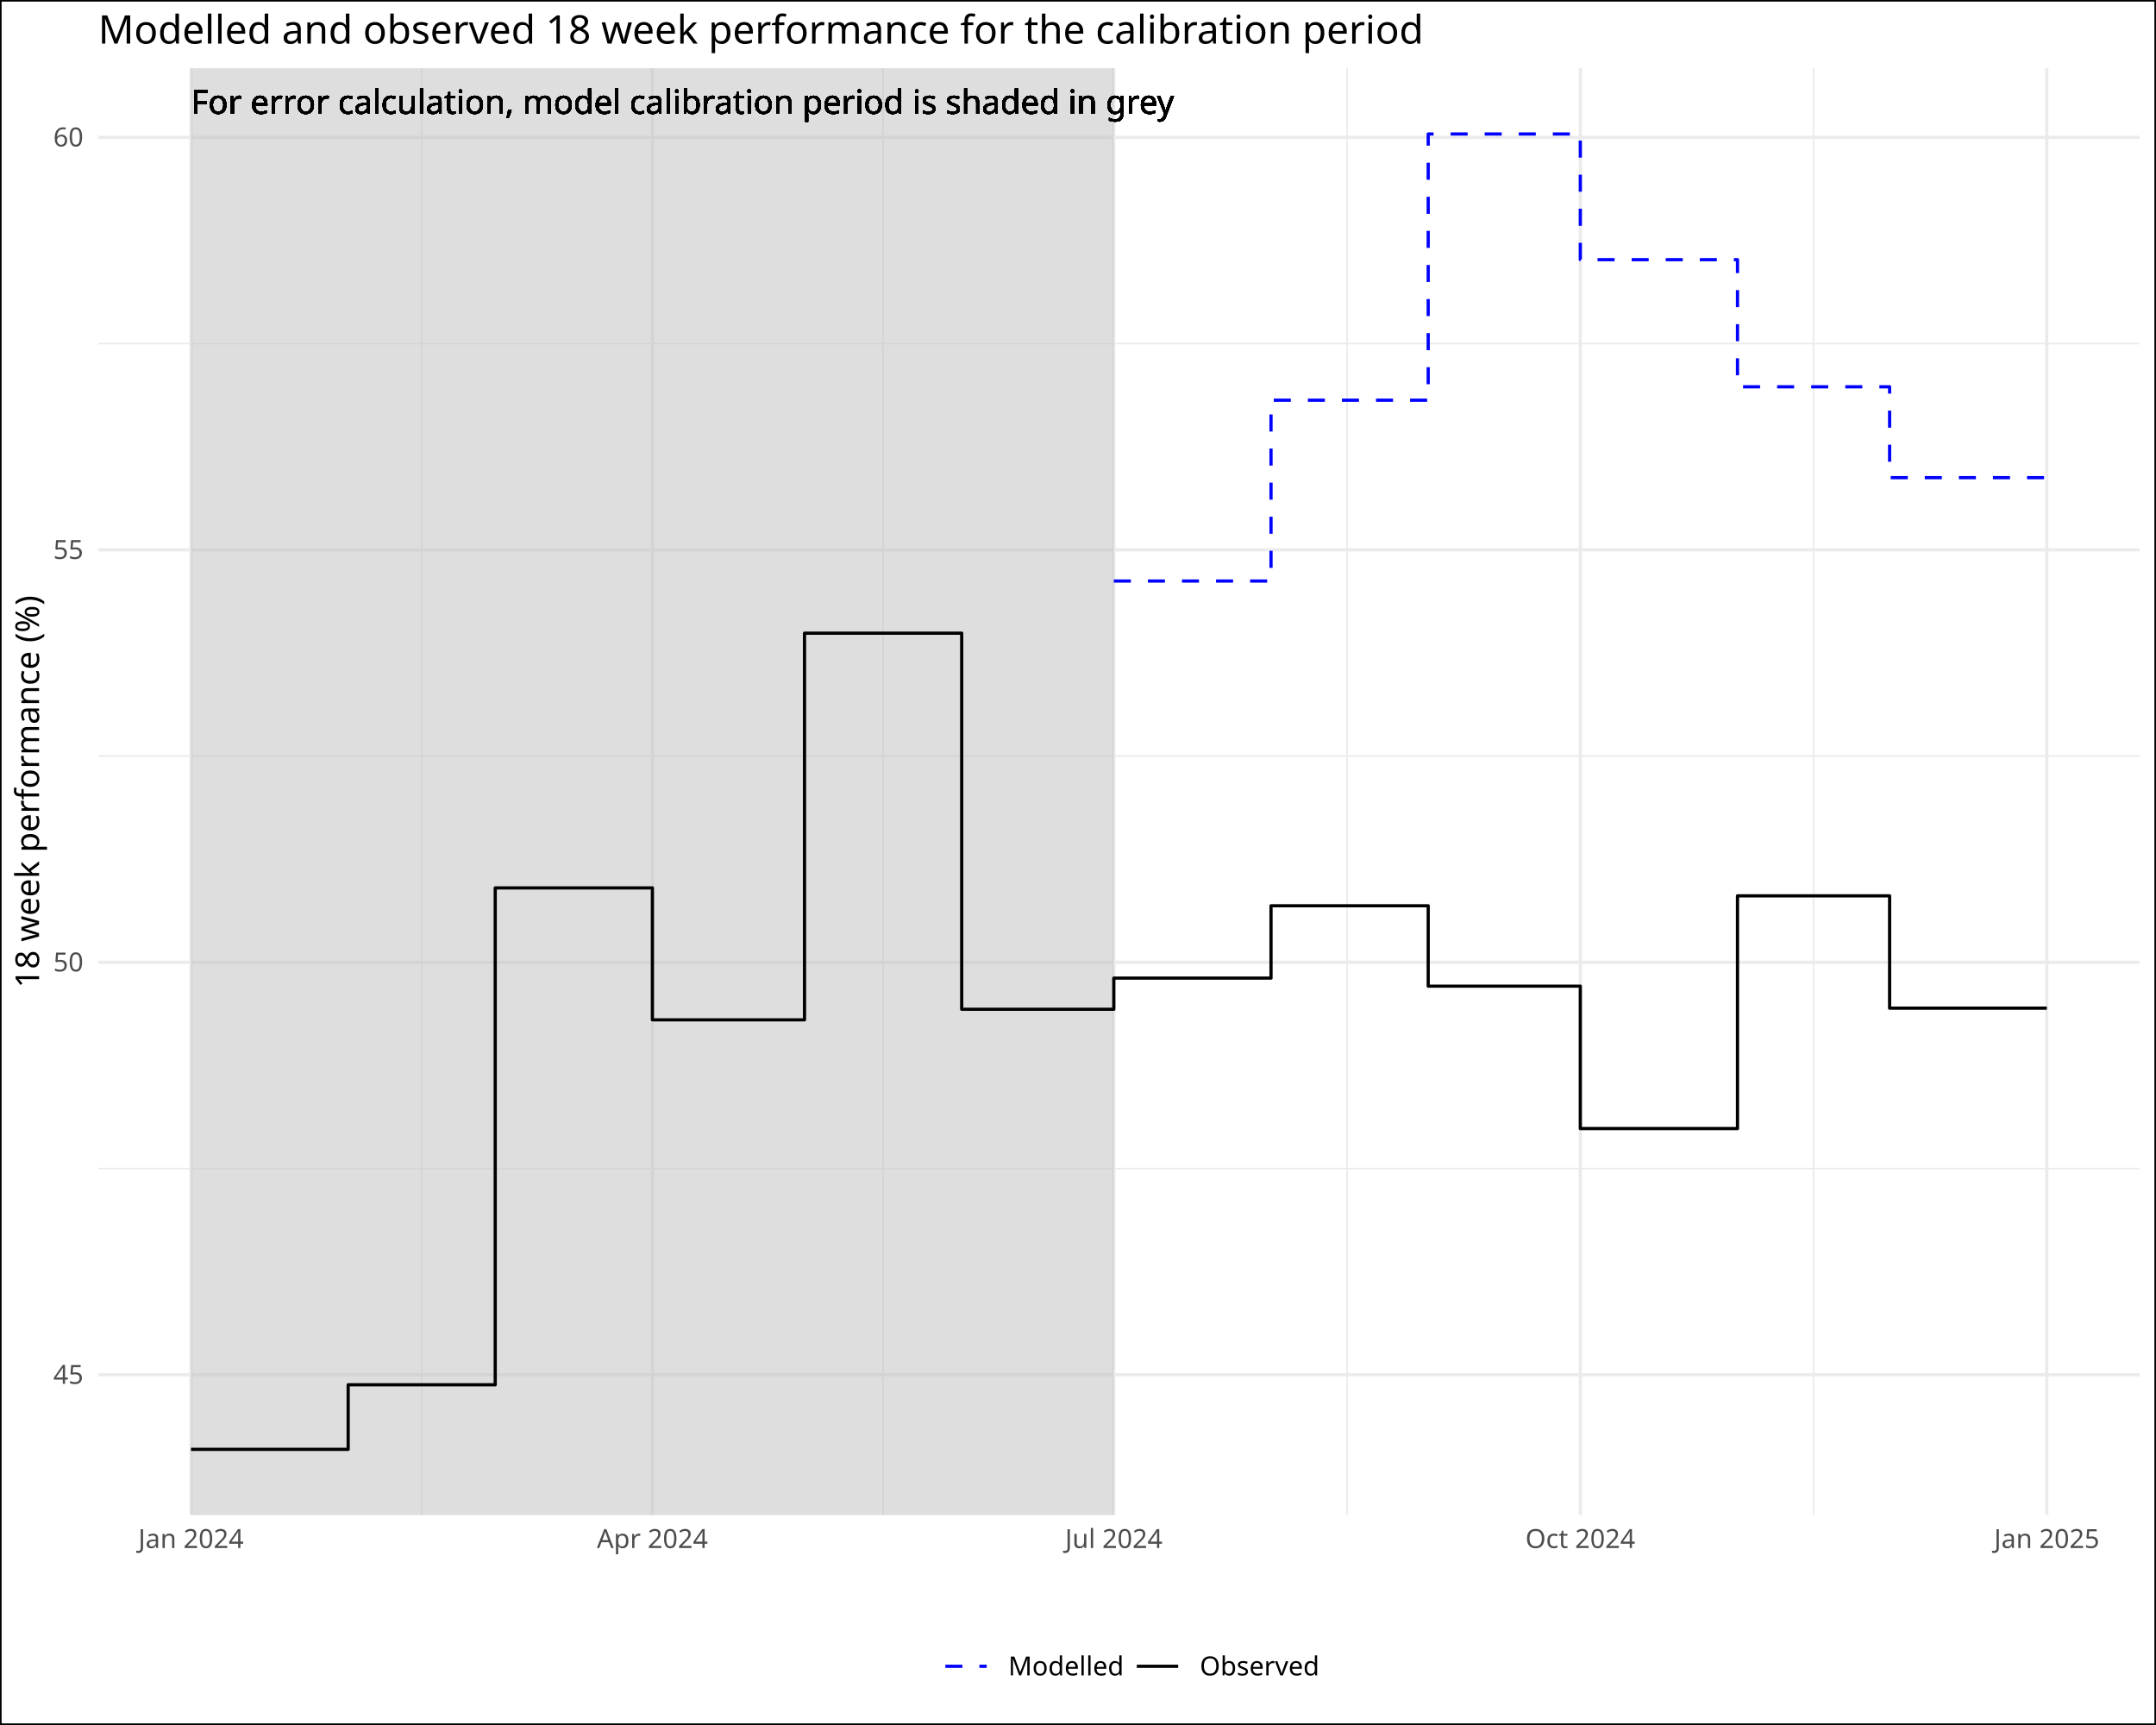
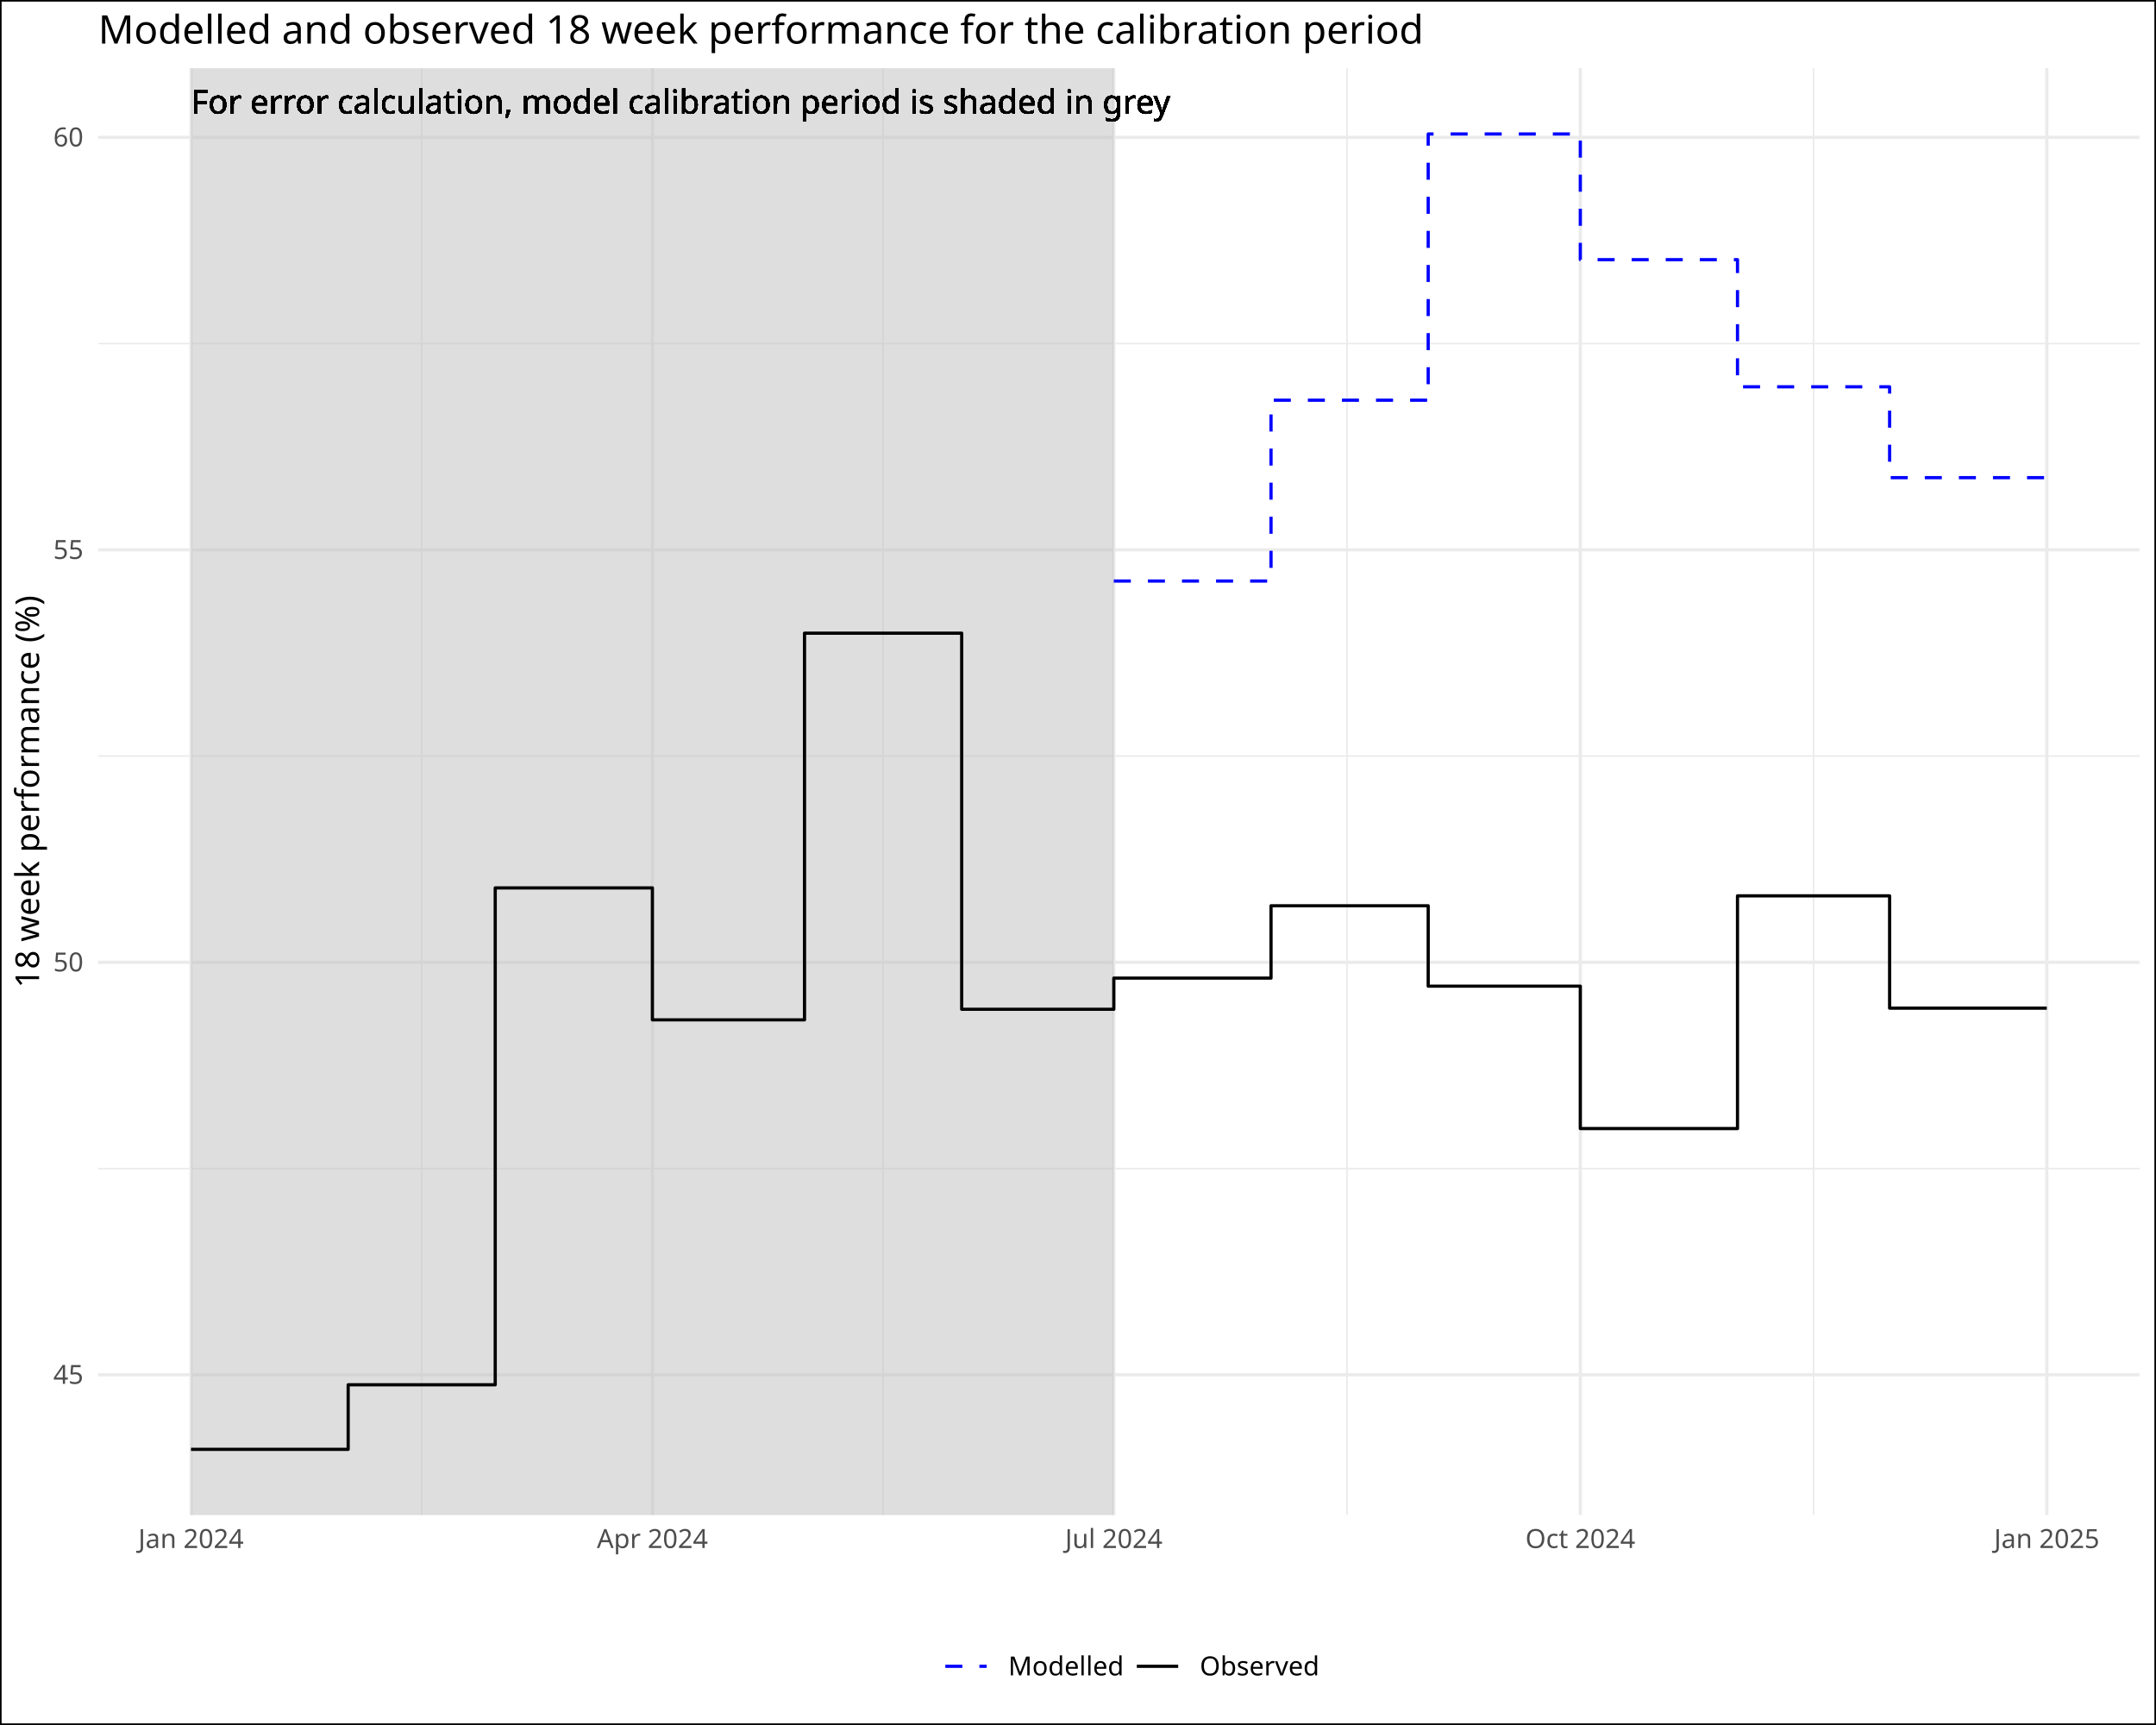
<svg xmlns="http://www.w3.org/2000/svg" class="svglite" data-engine-version="2.0" width="720.00pt" height="576.00pt" viewBox="0 0 720.00 576.00">
  <defs>
    <style type="text/css">
    .svglite line, .svglite polyline, .svglite polygon, .svglite path, .svglite rect, .svglite circle {
      fill: none;
      stroke: #000000;
      stroke-linecap: round;
      stroke-linejoin: round;
      stroke-miterlimit: 10.00;
    }
  </style>
  </defs>
  <rect width="100%" height="100%" style="stroke: none; fill: #FFFFFF;" />
  <defs>
    <clipPath id="cpMC4wMHw3MjAuMDB8MC4wMHw1NzYuMDA=">
      <rect x="0.00" y="0.00" width="720.00" height="576.00" />
    </clipPath>
  </defs>
  <g clip-path="url(#cpMC4wMHw3MjAuMDB8MC4wMHw1NzYuMDA=)">
    <rect x="0.00" y="0.00" width="720.00" height="576.00" style="stroke-width: 1.07;" />
  </g>
  <defs>
    <clipPath id="cpMzIuNzl8NzE0LjUyfDIyLjc4fDUwNS45MQ==">
      <rect x="32.79" y="22.78" width="681.73" height="483.13" />
    </clipPath>
  </defs>
  <g clip-path="url(#cpMzIuNzl8NzE0LjUyfDIyLjc4fDUwNS45MQ==)">
    <polyline points="32.79,390.20 714.52,390.20 " style="stroke-width: 0.53; stroke: #EBEBEB; stroke-linecap: butt;" />
    <polyline points="32.79,252.46 714.52,252.46 " style="stroke-width: 0.53; stroke: #EBEBEB; stroke-linecap: butt;" />
    <polyline points="32.79,114.73 714.52,114.73 " style="stroke-width: 0.53; stroke: #EBEBEB; stroke-linecap: butt;" />
    <polyline points="140.83,505.91 140.83,22.78 " style="stroke-width: 0.53; stroke: #EBEBEB; stroke-linecap: butt;" />
    <polyline points="294.92,505.91 294.92,22.78 " style="stroke-width: 0.53; stroke: #EBEBEB; stroke-linecap: butt;" />
    <polyline points="449.86,505.91 449.86,22.78 " style="stroke-width: 0.53; stroke: #EBEBEB; stroke-linecap: butt;" />
    <polyline points="605.64,505.91 605.64,22.78 " style="stroke-width: 0.53; stroke: #EBEBEB; stroke-linecap: butt;" />
    <polyline points="32.79,459.06 714.52,459.06 " style="stroke-width: 1.07; stroke: #EBEBEB; stroke-linecap: butt;" />
    <polyline points="32.79,321.33 714.52,321.33 " style="stroke-width: 1.07; stroke: #EBEBEB; stroke-linecap: butt;" />
    <polyline points="32.79,183.60 714.52,183.60 " style="stroke-width: 1.07; stroke: #EBEBEB; stroke-linecap: butt;" />
    <polyline points="32.79,45.87 714.52,45.87 " style="stroke-width: 1.07; stroke: #EBEBEB; stroke-linecap: butt;" />
    <polyline points="63.78,505.91 63.78,22.78 " style="stroke-width: 1.07; stroke: #EBEBEB; stroke-linecap: butt;" />
    <polyline points="217.87,505.91 217.87,22.78 " style="stroke-width: 1.07; stroke: #EBEBEB; stroke-linecap: butt;" />
    <polyline points="371.96,505.91 371.96,22.78 " style="stroke-width: 1.07; stroke: #EBEBEB; stroke-linecap: butt;" />
    <polyline points="527.75,505.91 527.75,22.78 " style="stroke-width: 1.07; stroke: #EBEBEB; stroke-linecap: butt;" />
    <polyline points="683.53,505.91 683.53,22.78 " style="stroke-width: 1.07; stroke: #EBEBEB; stroke-linecap: butt;" />
    <rect x="63.78" y="22.78" width="308.18" height="483.13" style="stroke-width: 1.07; stroke: none; stroke-linecap: butt; stroke-linejoin: miter; fill: #BEBEBE; fill-opacity: 0.50;" />
-     <text x="63.78" y="37.98" style="font-size: 11.04px; font-family: sans;" textLength="308.06px" lengthAdjust="spacingAndGlyphs">For error calculation, model calibration period is shaded in grey</text>
-     <text x="63.78" y="37.98" style="font-size: 11.04px; font-family: sans;" textLength="308.06px" lengthAdjust="spacingAndGlyphs">For error calculation, model calibration period is shaded in grey</text>
-     <text x="63.78" y="37.98" style="font-size: 11.04px; font-family: sans;" textLength="308.06px" lengthAdjust="spacingAndGlyphs">For error calculation, model calibration period is shaded in grey</text>
-     <text x="63.78" y="37.98" style="font-size: 11.04px; font-family: sans;" textLength="308.06px" lengthAdjust="spacingAndGlyphs">For error calculation, model calibration period is shaded in grey</text>
-     <text x="63.78" y="37.98" style="font-size: 11.04px; font-family: sans;" textLength="308.06px" lengthAdjust="spacingAndGlyphs">For error calculation, model calibration period is shaded in grey</text>
-     <text x="63.78" y="37.98" style="font-size: 11.04px; font-family: sans;" textLength="308.06px" lengthAdjust="spacingAndGlyphs">For error calculation, model calibration period is shaded in grey</text>
-     <text x="63.78" y="37.98" style="font-size: 11.04px; font-family: sans;" textLength="308.06px" lengthAdjust="spacingAndGlyphs">For error calculation, model calibration period is shaded in grey</text>
-     <text x="63.78" y="37.98" style="font-size: 11.04px; font-family: sans;" textLength="308.06px" lengthAdjust="spacingAndGlyphs">For error calculation, model calibration period is shaded in grey</text>
-     <text x="63.78" y="37.98" style="font-size: 11.04px; font-family: sans;" textLength="308.06px" lengthAdjust="spacingAndGlyphs">For error calculation, model calibration period is shaded in grey</text>
-     <text x="63.78" y="37.98" style="font-size: 11.04px; font-family: sans;" textLength="308.06px" lengthAdjust="spacingAndGlyphs">For error calculation, model calibration period is shaded in grey</text>
-     <text x="63.78" y="37.98" style="font-size: 11.04px; font-family: sans;" textLength="308.06px" lengthAdjust="spacingAndGlyphs">For error calculation, model calibration period is shaded in grey</text>
-     <text x="63.78" y="37.98" style="font-size: 11.04px; font-family: sans;" textLength="308.06px" lengthAdjust="spacingAndGlyphs">For error calculation, model calibration period is shaded in grey</text>
-     <text x="63.78" y="37.98" style="font-size: 11.04px; font-family: sans;" textLength="308.06px" lengthAdjust="spacingAndGlyphs">For error calculation, model calibration period is shaded in grey</text>
-     <text x="63.78" y="37.98" style="font-size: 11.04px; font-family: sans;" textLength="308.06px" lengthAdjust="spacingAndGlyphs">For error calculation, model calibration period is shaded in grey</text>
-     <text x="63.78" y="37.98" style="font-size: 11.04px; font-family: sans;" textLength="308.06px" lengthAdjust="spacingAndGlyphs">For error calculation, model calibration period is shaded in grey</text>
-     <text x="63.78" y="37.98" style="font-size: 11.04px; font-family: sans;" textLength="308.06px" lengthAdjust="spacingAndGlyphs">For error calculation, model calibration period is shaded in grey</text>
-     <text x="63.78" y="37.98" style="font-size: 11.04px; font-family: sans;" textLength="308.06px" lengthAdjust="spacingAndGlyphs">For error calculation, model calibration period is shaded in grey</text>
-     <text x="63.78" y="37.98" style="font-size: 11.04px; font-family: sans;" textLength="308.06px" lengthAdjust="spacingAndGlyphs">For error calculation, model calibration period is shaded in grey</text>
-     <text x="63.78" y="37.98" style="font-size: 11.04px; font-family: sans;" textLength="308.06px" lengthAdjust="spacingAndGlyphs">For error calculation, model calibration period is shaded in grey</text>
-     <text x="63.78" y="37.98" style="font-size: 11.04px; font-family: sans;" textLength="308.06px" lengthAdjust="spacingAndGlyphs">For error calculation, model calibration period is shaded in grey</text>
+     <text x="63.78" y="37.92" style="font-size: 11.00px; font-family: sans;" textLength="306.95px" lengthAdjust="spacingAndGlyphs">For error calculation, model calibration period is shaded in grey</text>
+     <text x="63.78" y="37.92" style="font-size: 11.00px; font-family: sans;" textLength="306.95px" lengthAdjust="spacingAndGlyphs">For error calculation, model calibration period is shaded in grey</text>
+     <text x="63.78" y="37.92" style="font-size: 11.00px; font-family: sans;" textLength="306.95px" lengthAdjust="spacingAndGlyphs">For error calculation, model calibration period is shaded in grey</text>
+     <text x="63.78" y="37.92" style="font-size: 11.00px; font-family: sans;" textLength="306.95px" lengthAdjust="spacingAndGlyphs">For error calculation, model calibration period is shaded in grey</text>
+     <text x="63.78" y="37.92" style="font-size: 11.00px; font-family: sans;" textLength="306.95px" lengthAdjust="spacingAndGlyphs">For error calculation, model calibration period is shaded in grey</text>
+     <text x="63.78" y="37.92" style="font-size: 11.00px; font-family: sans;" textLength="306.95px" lengthAdjust="spacingAndGlyphs">For error calculation, model calibration period is shaded in grey</text>
+     <text x="63.78" y="37.92" style="font-size: 11.00px; font-family: sans;" textLength="306.95px" lengthAdjust="spacingAndGlyphs">For error calculation, model calibration period is shaded in grey</text>
+     <text x="63.78" y="37.92" style="font-size: 11.00px; font-family: sans;" textLength="306.95px" lengthAdjust="spacingAndGlyphs">For error calculation, model calibration period is shaded in grey</text>
+     <text x="63.78" y="37.92" style="font-size: 11.00px; font-family: sans;" textLength="306.95px" lengthAdjust="spacingAndGlyphs">For error calculation, model calibration period is shaded in grey</text>
+     <text x="63.78" y="37.92" style="font-size: 11.00px; font-family: sans;" textLength="306.95px" lengthAdjust="spacingAndGlyphs">For error calculation, model calibration period is shaded in grey</text>
+     <text x="63.78" y="37.92" style="font-size: 11.00px; font-family: sans;" textLength="306.95px" lengthAdjust="spacingAndGlyphs">For error calculation, model calibration period is shaded in grey</text>
+     <text x="63.78" y="37.92" style="font-size: 11.00px; font-family: sans;" textLength="306.95px" lengthAdjust="spacingAndGlyphs">For error calculation, model calibration period is shaded in grey</text>
+     <text x="63.78" y="37.92" style="font-size: 11.00px; font-family: sans;" textLength="306.95px" lengthAdjust="spacingAndGlyphs">For error calculation, model calibration period is shaded in grey</text>
+     <text x="63.78" y="37.92" style="font-size: 11.00px; font-family: sans;" textLength="306.95px" lengthAdjust="spacingAndGlyphs">For error calculation, model calibration period is shaded in grey</text>
+     <text x="63.78" y="37.92" style="font-size: 11.00px; font-family: sans;" textLength="306.95px" lengthAdjust="spacingAndGlyphs">For error calculation, model calibration period is shaded in grey</text>
+     <text x="63.78" y="37.92" style="font-size: 11.00px; font-family: sans;" textLength="306.95px" lengthAdjust="spacingAndGlyphs">For error calculation, model calibration period is shaded in grey</text>
+     <text x="63.78" y="37.92" style="font-size: 11.00px; font-family: sans;" textLength="306.95px" lengthAdjust="spacingAndGlyphs">For error calculation, model calibration period is shaded in grey</text>
+     <text x="63.78" y="37.92" style="font-size: 11.00px; font-family: sans;" textLength="306.95px" lengthAdjust="spacingAndGlyphs">For error calculation, model calibration period is shaded in grey</text>
+     <text x="63.78" y="37.92" style="font-size: 11.00px; font-family: sans;" textLength="306.95px" lengthAdjust="spacingAndGlyphs">For error calculation, model calibration period is shaded in grey</text>
+     <text x="63.78" y="37.92" style="font-size: 11.00px; font-family: sans;" textLength="306.95px" lengthAdjust="spacingAndGlyphs">For error calculation, model calibration period is shaded in grey</text>
    <polyline points="371.96,194.01 424.46,194.01 424.46,133.63 476.95,133.63 476.95,44.74 527.75,44.74 527.75,86.70 580.24,86.70 580.24,129.16 631.04,129.16 631.04,159.50 683.53,159.50 683.53,159.50 " style="stroke-width: 1.07; stroke: #0000FF; stroke-dasharray: 5.69,5.69; stroke-linecap: butt;" />
    <polyline points="63.78,483.95 116.27,483.95 116.27,462.40 165.38,462.40 165.38,296.48 217.87,296.48 217.87,340.54 268.67,340.54 268.67,211.43 321.16,211.43 321.16,337.01 371.96,337.01 371.96,326.60 424.46,326.60 424.46,302.45 476.95,302.45 476.95,329.29 527.75,329.29 527.75,376.84 580.24,376.84 580.24,299.14 631.04,299.14 631.04,336.64 683.53,336.64 683.53,336.64 " style="stroke-width: 1.07; stroke-linecap: butt;" />
  </g>
  <g clip-path="url(#cpMC4wMHw3MjAuMDB8MC4wMHw1NzYuMDA=)">
    <text x="27.86" y="462.09" text-anchor="end" style="font-size: 8.80px; fill: #4D4D4D; font-family: sans;" textLength="9.79px" lengthAdjust="spacingAndGlyphs">45</text>
    <text x="27.86" y="324.36" text-anchor="end" style="font-size: 8.80px; fill: #4D4D4D; font-family: sans;" textLength="9.79px" lengthAdjust="spacingAndGlyphs">50</text>
    <text x="27.86" y="186.63" text-anchor="end" style="font-size: 8.80px; fill: #4D4D4D; font-family: sans;" textLength="9.79px" lengthAdjust="spacingAndGlyphs">55</text>
    <text x="27.86" y="48.89" text-anchor="end" style="font-size: 8.80px; fill: #4D4D4D; font-family: sans;" textLength="9.79px" lengthAdjust="spacingAndGlyphs">60</text>
    <text x="63.78" y="516.90" text-anchor="middle" style="font-size: 8.80px; fill: #4D4D4D; font-family: sans;" textLength="36.22px" lengthAdjust="spacingAndGlyphs">Jan 2024</text>
    <text x="217.87" y="516.90" text-anchor="middle" style="font-size: 8.80px; fill: #4D4D4D; font-family: sans;" textLength="35.72px" lengthAdjust="spacingAndGlyphs">Apr 2024</text>
    <text x="371.96" y="516.90" text-anchor="middle" style="font-size: 8.80px; fill: #4D4D4D; font-family: sans;" textLength="33.27px" lengthAdjust="spacingAndGlyphs">Jul 2024</text>
    <text x="527.75" y="516.90" text-anchor="middle" style="font-size: 8.80px; fill: #4D4D4D; font-family: sans;" textLength="35.72px" lengthAdjust="spacingAndGlyphs">Oct 2024</text>
    <text x="683.53" y="516.90" text-anchor="middle" style="font-size: 8.80px; fill: #4D4D4D; font-family: sans;" textLength="36.22px" lengthAdjust="spacingAndGlyphs">Jan 2025</text>
    <text transform="translate(13.05,264.35) rotate(-90)" text-anchor="middle" style="font-size: 11.00px; font-family: sans;" textLength="125.96px" lengthAdjust="spacingAndGlyphs">18 week performance (%)</text>
    <line x1="315.69" y1="556.40" x2="329.51" y2="556.40" style="stroke-width: 1.07; stroke: #0000FF; stroke-dasharray: 5.69,5.69; stroke-linecap: butt;" />
    <line x1="379.64" y1="556.40" x2="393.46" y2="556.40" style="stroke-width: 1.07; stroke-linecap: butt;" />
    <text x="336.72" y="559.43" style="font-size: 8.80px; font-family: sans;" textLength="35.71px" lengthAdjust="spacingAndGlyphs">Modelled</text>
    <text x="400.67" y="559.43" style="font-size: 8.80px; font-family: sans;" textLength="38.16px" lengthAdjust="spacingAndGlyphs">Observed</text>
    <text x="32.79" y="14.56" style="font-size: 13.20px; font-family: sans;" textLength="413.15px" lengthAdjust="spacingAndGlyphs">Modelled and observed 18 week performance for the calibration period</text>
  </g>
</svg>
